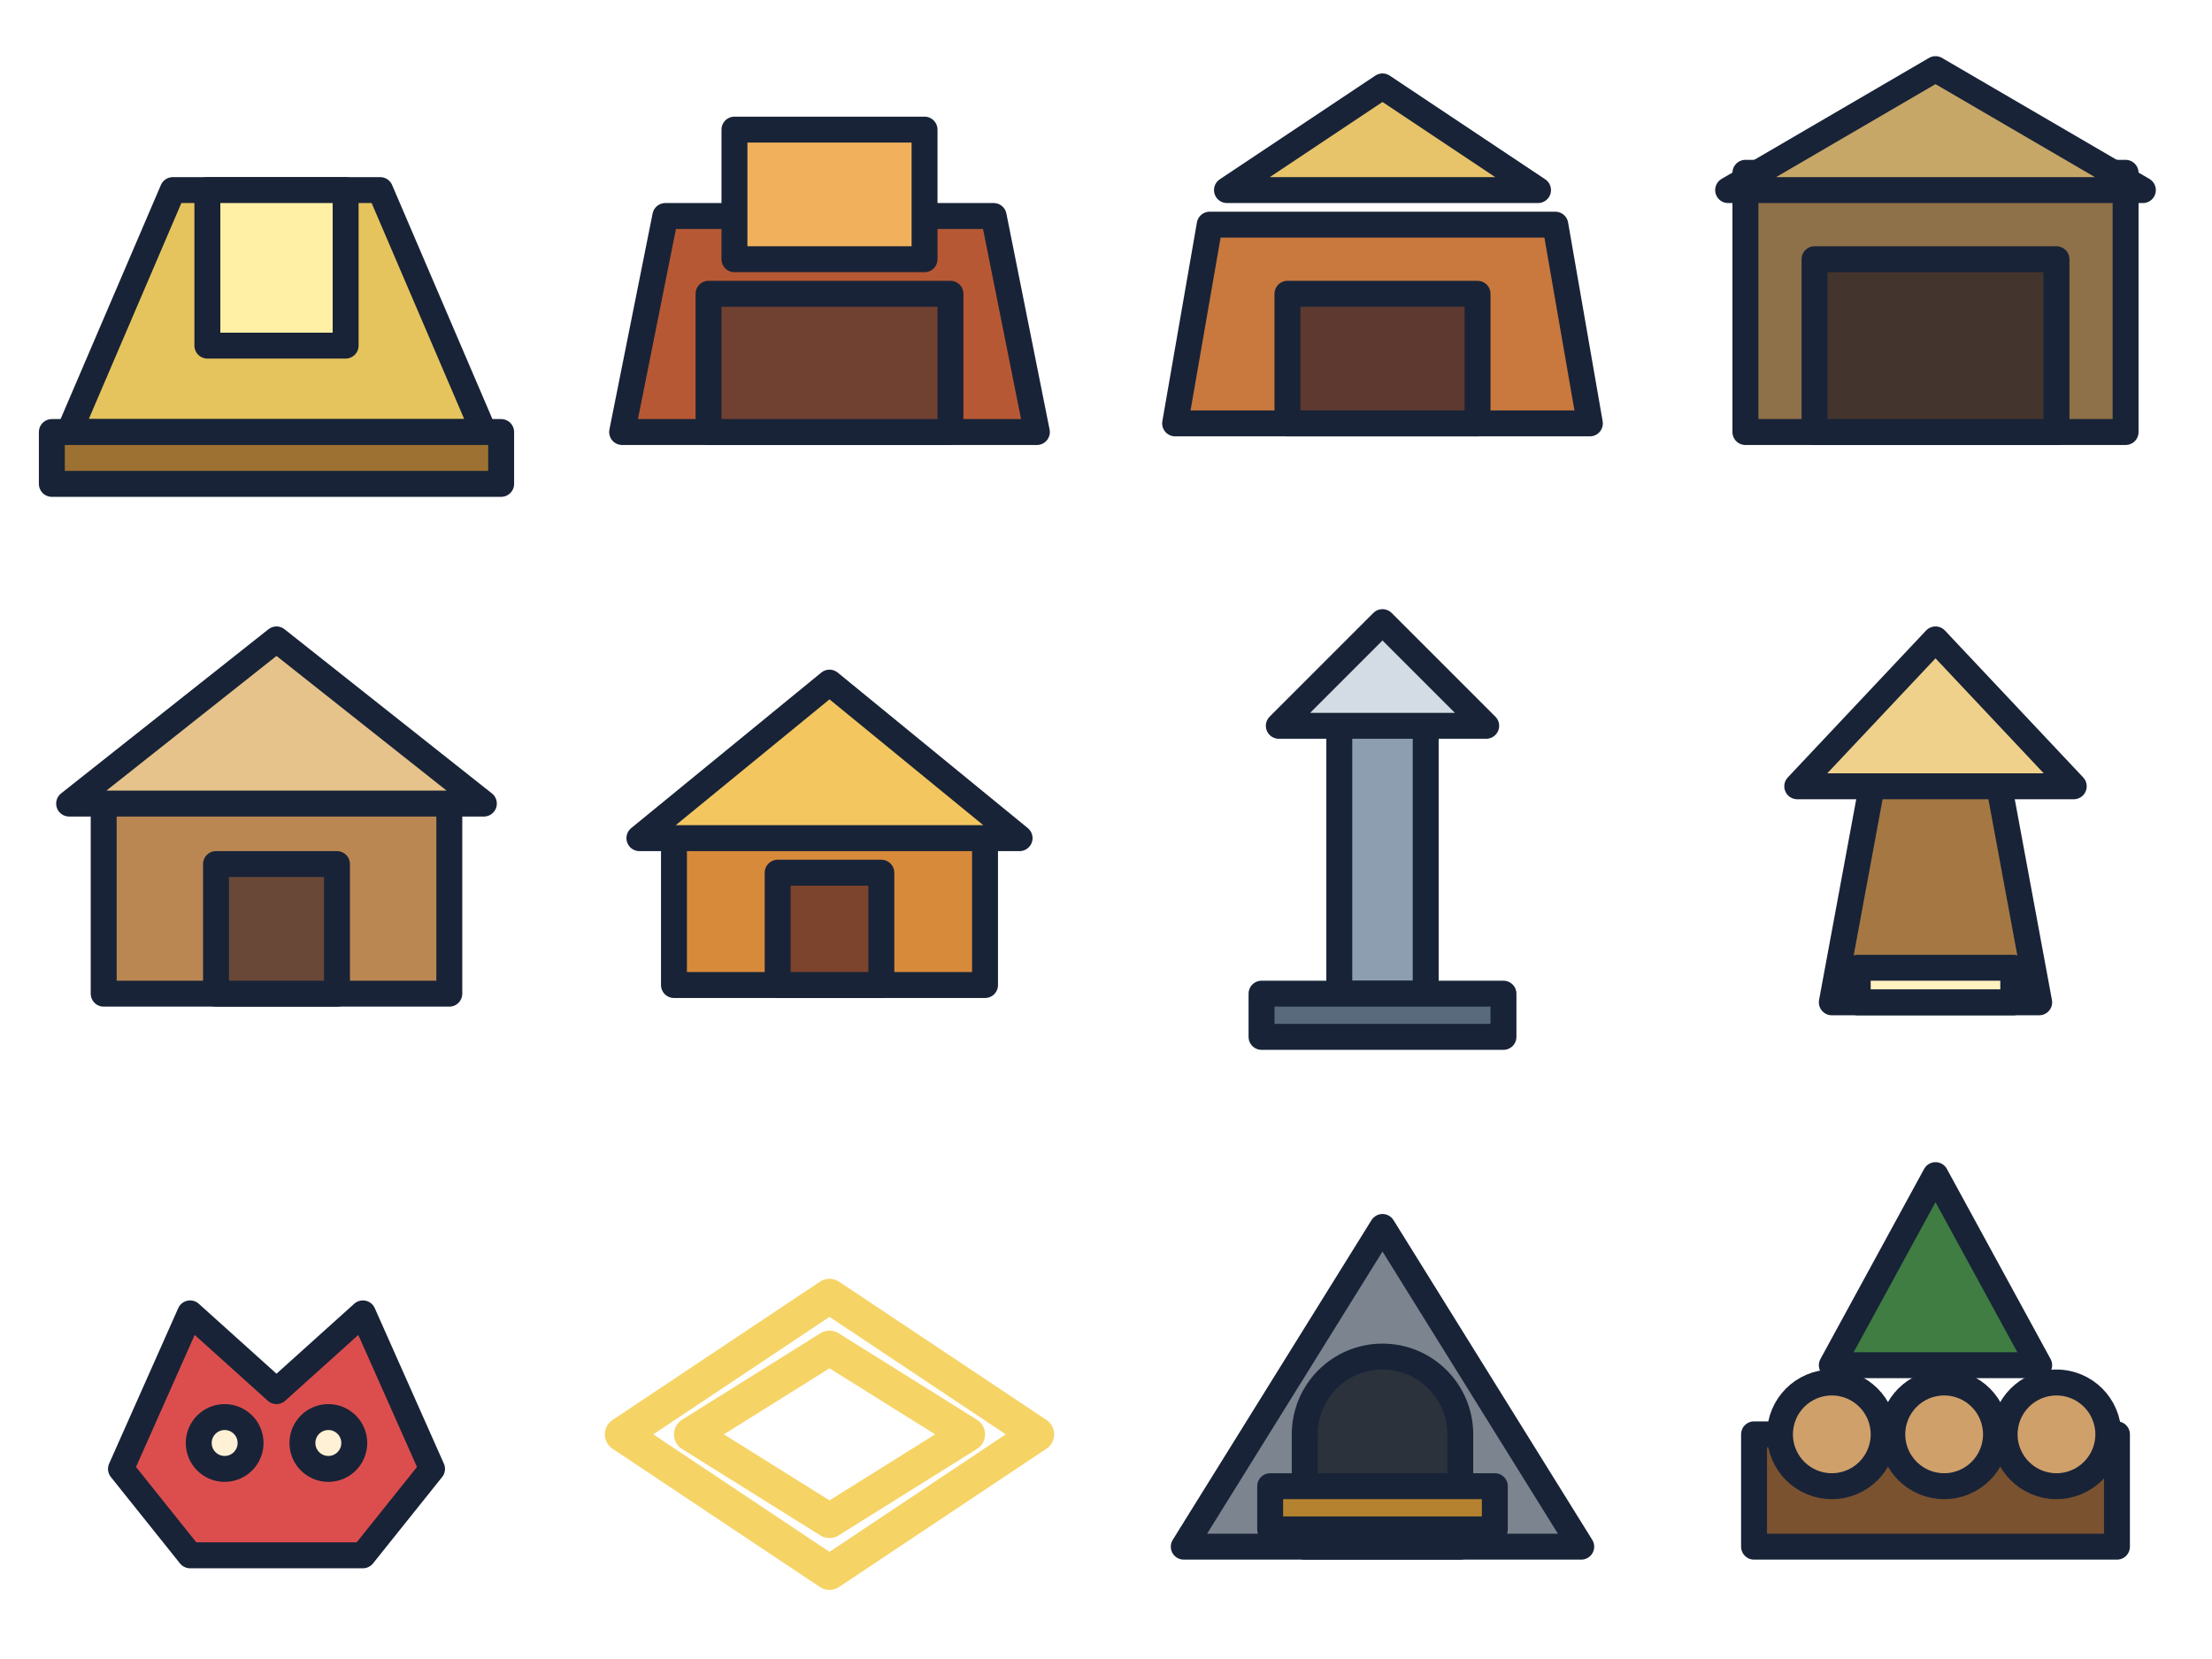
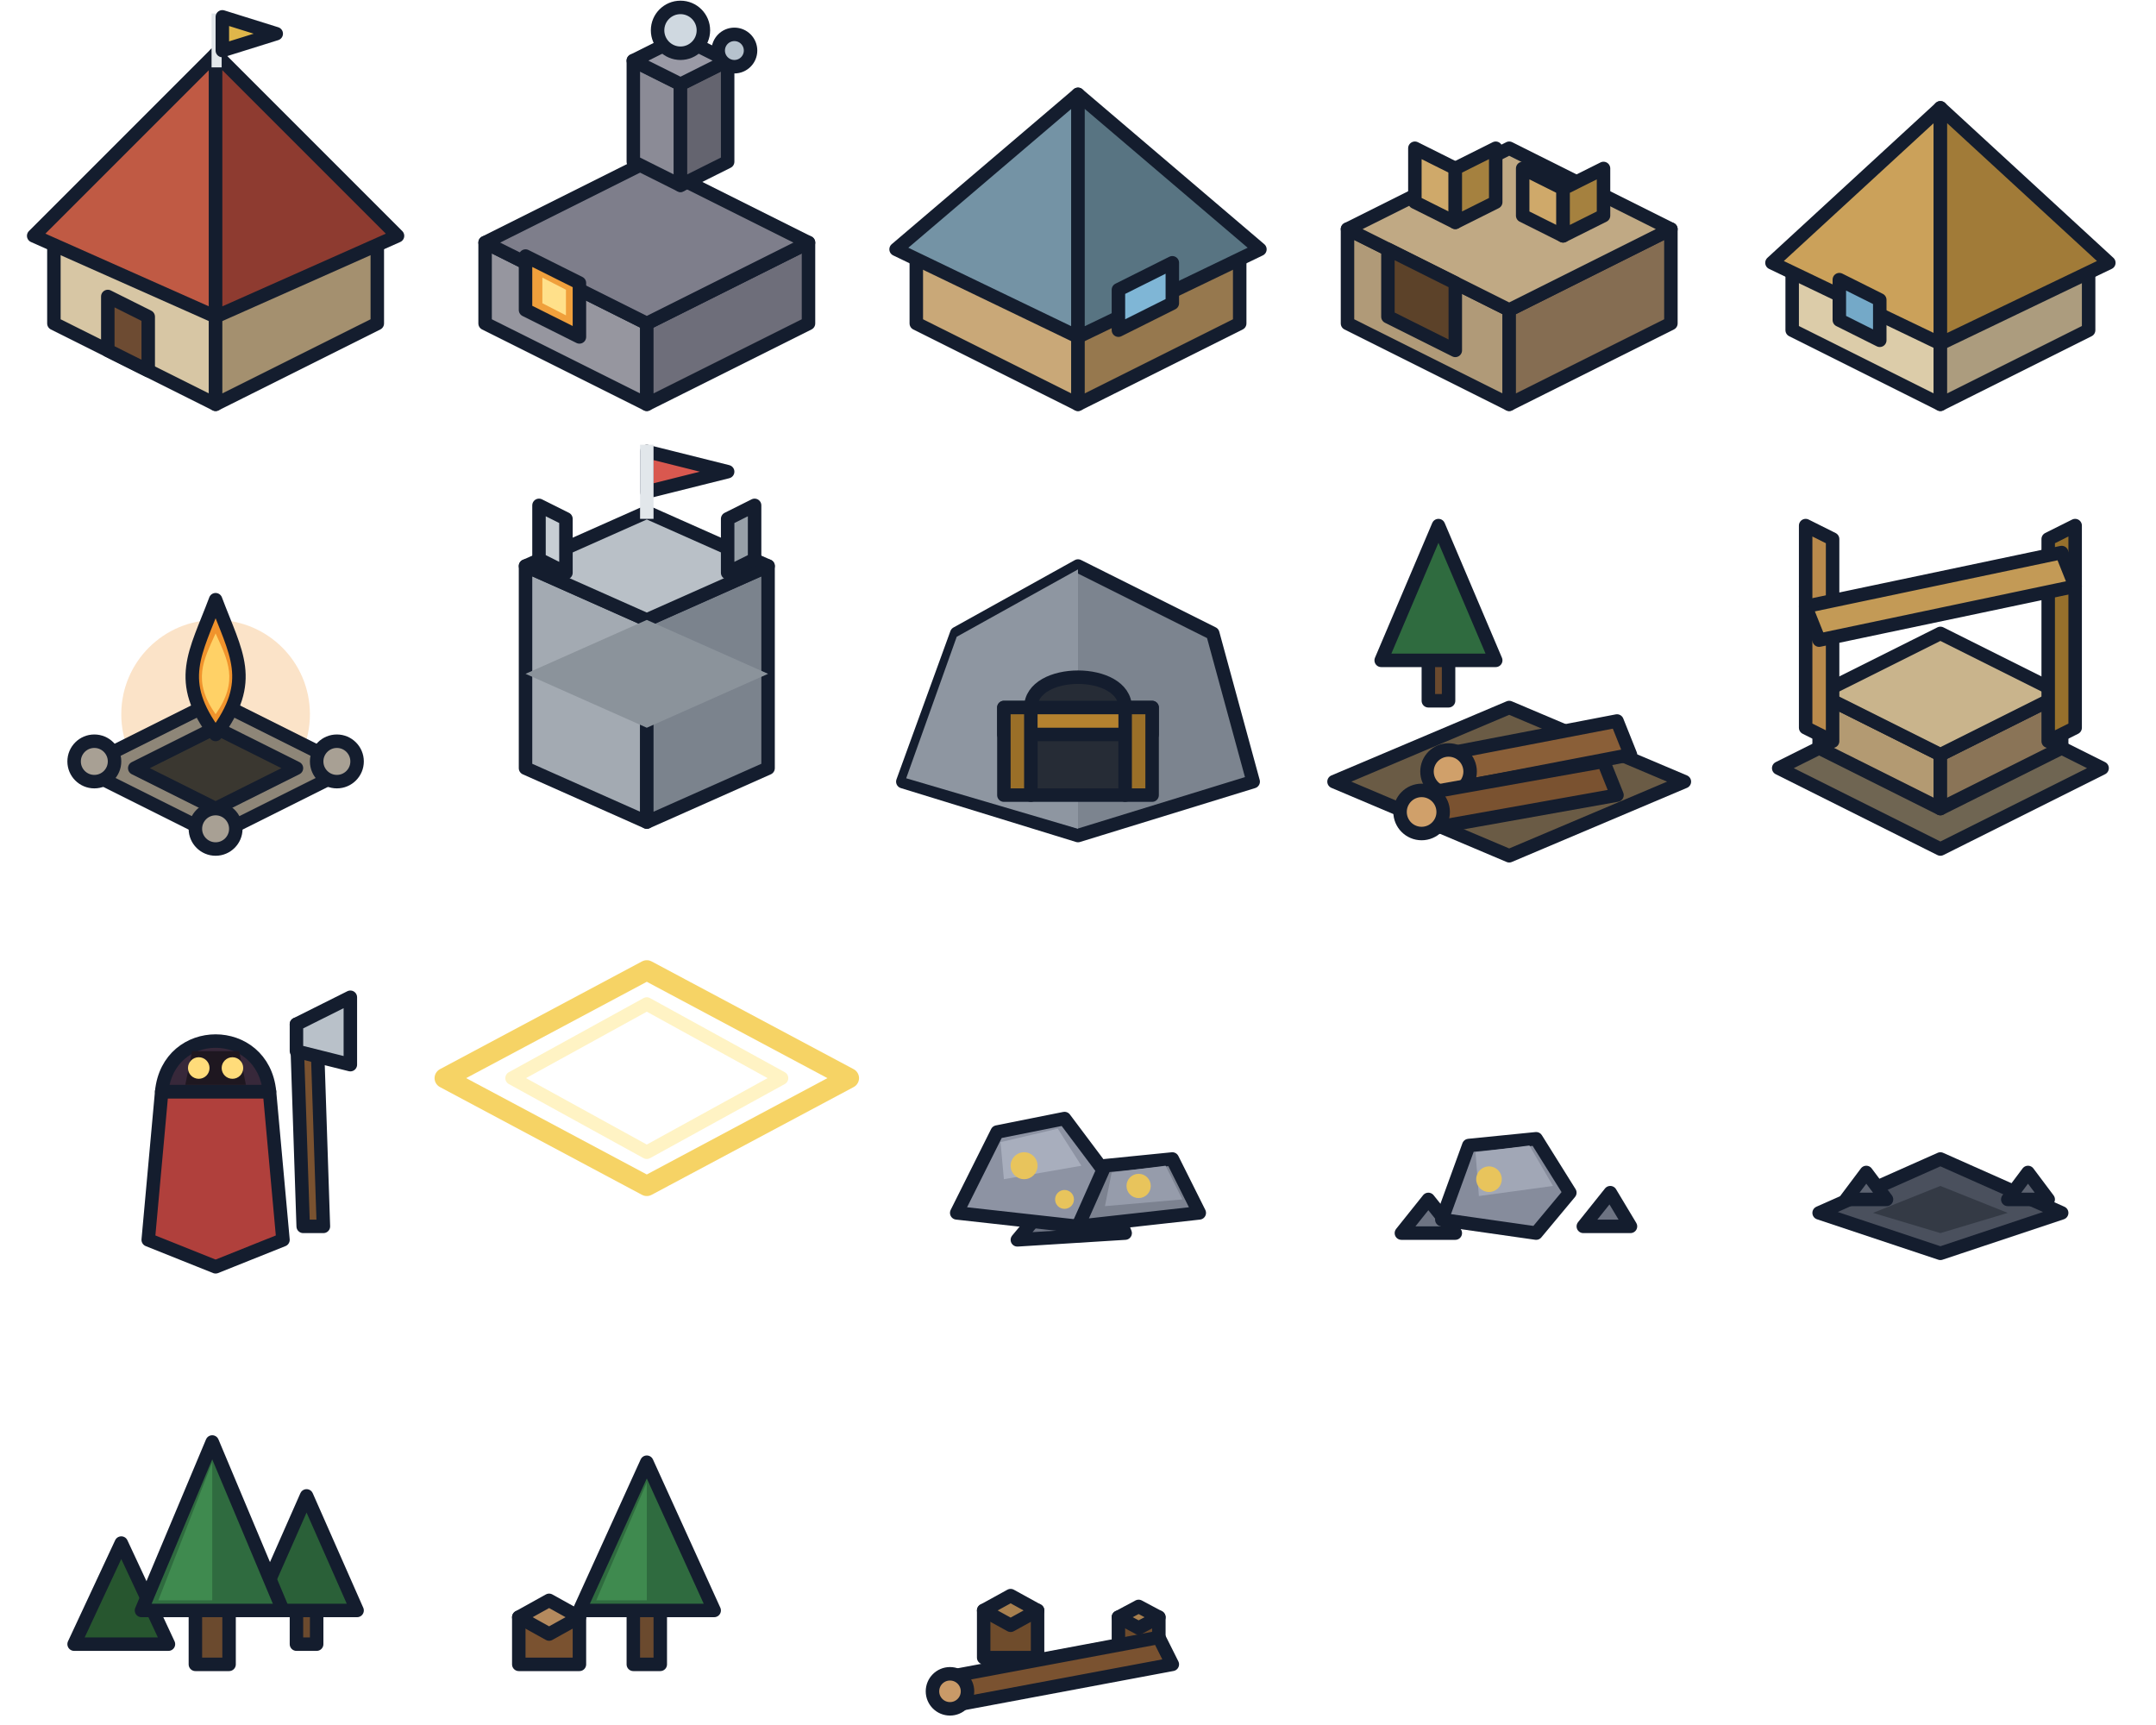
- <svg xmlns="http://www.w3.org/2000/svg" width="256" height="192" viewBox="0 0 256 192">
-   <g stroke="#182337" stroke-width="3" stroke-linejoin="round">
+ <svg xmlns="http://www.w3.org/2000/svg" width="640" height="512" viewBox="0 0 320 256">
+   <g stroke="#141d2e" stroke-width="2" stroke-linejoin="round" stroke-linecap="round">
    <g transform="translate(0 0)">
-       <path fill="#e6c45d" d="M8 50 20 22h24l12 28Z" />
-       <path fill="#fff0a5" d="M24 22h16v18H24z" />
-       <path fill="#9c7131" d="M6 50h52v6H6z" />
+       <path fill="#d7c6a4" d="M8 48 32 60 32 46 8 34Z" />
+       <path fill="#a4906f" d="M32 60 56 48 56 34 32 46Z" />
+       <path fill="#6d4b32" d="M16 52 22 55 22 47 16 44Z" />
+       <path fill="#c05a44" d="M5 35 32 47 32 8Z" />
+       <path fill="#8e3b30" d="M32 47 59 35 32 8Z" />
+       <path fill="#e2e7eb" stroke="none" d="M31.4 2 32.9 2 32.9 10 31.4 10Z" />
+       <path fill="#e0b64a" d="M33 2.5 41 5 33 7.5Z" />
    </g>
    <g transform="translate(64 0)">
-       <path fill="#b75835" d="M8 50 13 25h38l5 25Z" />
-       <path fill="#f1b15c" d="M21 15h22v15H21z" />
-       <path fill="#704031" d="M18 34h28v16H18z" />
+       <path fill="#96969f" d="M8 48 32 60 32 48 8 36Z" />
+       <path fill="#6e6e7a" d="M32 60 56 48 56 36 32 48Z" />
+       <path fill="#7e7e8b" d="M8 36 32 24 56 36 32 48Z" />
+       <path fill="#8b8b96" d="M30 24 37 27.5 37 12.5 30 9Z" />
+       <path fill="#64646f" d="M37 27.5 44 24 44 9 37 12.5Z" />
+       <path fill="#9a9aa6" d="M30 9 37 5.5 44 9 37 12.5Z" />
+       <circle fill="#cfd8e0" cx="37" cy="4.5" r="3.4" />
+       <circle fill="#b6c2cd" cx="45" cy="7.5" r="2.4" />
+       <path fill="#f0a03c" d="M14 46 22 50 22 42 14 38Z" />
+       <path fill="#ffe08a" stroke="none" d="M16.5 45 20 46.8 20 43 16.5 41.2Z" />
    </g>
    <g transform="translate(128 0)">
-       <path fill="#c9783e" d="M8 49 12 26h40l4 23Z" />
-       <path fill="#e7c36a" d="M14 22 32 10l18 12Z" />
-       <path fill="#5d3930" d="M21 34h22v15H21z" />
+       <path fill="#c9a878" d="M8 48 32 60 32 48 8 36Z" />
+       <path fill="#96784e" d="M32 60 56 48 56 36 32 48Z" />
+       <path fill="#7493a5" d="M5 37 32 50 32 14Z" />
+       <path fill="#587482" d="M32 50 59 37 32 14Z" />
+       <path fill="#7fb6d6" d="M38 49 46 45 46 39 38 43Z" />
    </g>
    <g transform="translate(192 0)">
-       <path fill="#8e7049" d="M10 50V20h44v30Z" />
-       <path fill="#c7a768" d="M8 22 32 8l24 14Z" />
-       <path fill="#43342d" d="M18 30h28v20H18z" />
+       <path fill="#b09a78" d="M8 48 32 60 32 46 8 34Z" />
+       <path fill="#856d52" d="M32 60 56 48 56 34 32 46Z" />
+       <path fill="#c0a984" d="M8 34 32 22 56 34 32 46Z" />
+       <path fill="#5c4229" d="M14 47 24 52 24 42 14 37Z" />
+       <path fill="#cfa96a" d="M18 30 24 33 24 25 18 22Z" />
+       <path fill="#a5813f" d="M24 33 30 30 30 22 24 25Z" />
+       <path fill="#cfa96a" d="M34 32 40 35 40 28 34 25Z" />
+       <path fill="#a5813f" d="M40 35 46 32 46 25 40 28Z" />
+     </g>
+     <g transform="translate(256 0)">
+       <path fill="#dccca9" d="M10 49 32 60 32 49 10 38Z" />
+       <path fill="#ac9c7e" d="M32 60 54 49 54 38 32 49Z" />
+       <path fill="#cba15a" d="M7 39 32 51 32 16Z" />
+       <path fill="#a17b38" d="M32 51 57 39 32 16Z" />
+       <path fill="#74a9c8" d="M17 47.5 23 50.5 23 44.5 17 41.5Z" />
    </g>
    <g transform="translate(0 64)">
-       <path fill="#ba8753" d="M12 51V27l20-14 20 14v24Z" />
-       <path fill="#e6c38a" d="M8 29 32 10l24 19Z" />
-       <path fill="#6a4837" d="M25 36h14v15H25z" />
+       <circle fill="#f0932c" opacity=".26" stroke="none" cx="32" cy="42" r="14" />
+       <path fill="#8e8678" d="M12 50 32 60 52 50 32 40Z" />
+       <path fill="#3a3730" d="M20 50 32 56 44 50 32 44Z" />
+       <path fill="#f0932c" d="M32 45c-6-8-3-12 0-20 3 8 6 12 0 20Z" />
+       <path fill="#ffd166" stroke="none" d="M32 42c-3.5-5-1.8-8 0-12 1.8 4 3.5 7 0 12Z" />
+       <circle fill="#a8a094" cx="14" cy="49" r="3" />
+       <circle fill="#a8a094" cx="50" cy="49" r="3" />
+       <circle fill="#a8a094" cx="32" cy="59" r="3" />
    </g>
    <g transform="translate(64 64)">
-       <path fill="#d88a3b" d="M14 50V31h36v19Z" />
-       <path fill="#f3c65f" d="M10 33 32 15l22 18Z" />
-       <path fill="#7c432d" d="M26 37h12v13H26z" />
+       <path fill="#a3aab2" d="M14 50 32 58 32 28 14 20Z" />
+       <path fill="#7b838d" d="M32 58 50 50 50 20 32 28Z" />
+       <path fill="#b9c0c7" d="M14 20 32 12 50 20 32 28Z" />
+       <path fill="#8b939b" stroke="none" d="M14 36 32 44 50 36 32 28Z" />
+       <path fill="#c7ced4" d="M16 19 20 21 20 13 16 11Z" />
+       <path fill="#97a0a8" d="M44 21 48 19 48 11 44 13Z" />
+       <path fill="#d9584f" d="M32 3 44 6 32 9Z" />
+       <path fill="#e2e7eb" stroke="none" d="M31 2 33 2 33 13 31 13Z" />
    </g>
    <g transform="translate(128 64)">
-       <path fill="#8d9eb0" d="M27 51V16h10v35Z" />
-       <path fill="#d3dce5" d="M20 20 32 8l12 12Z" />
-       <path fill="#596a7c" d="M18 51h28v5H18z" />
+       <path fill="#7c848f" d="M6 52 14 30 32 20 52 30 58 52 32 60Z" />
+       <path fill="#8e96a1" stroke="none" d="M14 30.5 32 20.5 32 59 6.5 51.5Z" />
+       <path fill="#262c36" d="M25 54V41c0-6 14-6 14 0v13Z" />
+       <path fill="#b5822f" d="M21 41h22v4H21Z" />
+       <path fill="#9a6f28" d="M21 54h4V41h-4Zm18 0h4V41h-4Z" />
    </g>
    <g transform="translate(192 64)">
-       <path fill="#a57843" d="M20 52 25 25h14l5 27Z" />
-       <path fill="#efd18b" d="M16 27 32 10l16 17Z" />
-       <path fill="#fff2bf" d="M23 48h18v4H23z" />
+       <path fill="#6a5b45" d="M6 52 32 63 58 52 32 41Z" />
+       <path fill="#6b4a2e" d="M20 40h3v-8h-3Z" />
+       <path fill="#2f6b3f" d="M21.5 34 13 34 21.5 14 30 34Z" />
+       <path fill="#8a5f38" d="M22 48 48 43 50 48 24 53Z" />
+       <circle fill="#d0a06a" cx="23" cy="50.5" r="3.2" />
+       <path fill="#7a5230" d="M18 54 46 49 48 54 20 59Z" />
+       <circle fill="#d0a06a" cx="19" cy="56.5" r="3.2" />
+     </g>
+     <g transform="translate(256 64)">
+       <path fill="#6f6552" d="M8 50 32 62 56 50 32 38Z" />
+       <path fill="#b39a72" d="M14 47 32 56 32 48 14 39Z" />
+       <path fill="#8a7457" d="M32 56 50 47 50 39 32 48Z" />
+       <path fill="#c9b48c" d="M14 39 32 30 50 39 32 48Z" />
+       <path fill="#b98a4c" d="M12 44 16 46 16 16 12 14Z" />
+       <path fill="#96702c" d="M48 46 52 44 52 14 48 16Z" />
+       <path fill="#c39a56" d="M12 26 50 18 52 23 14 31Z" />
    </g>
    <g transform="translate(0 128)">
-       <path fill="#dc4e4e" d="m14 42 8-18 10 9 10-9 8 18-8 10H22Z" />
-       <circle fill="#fff1d6" cx="26" cy="39" r="3" />
-       <circle fill="#fff1d6" cx="38" cy="39" r="3" />
+       <path fill="#7a5230" d="M45 54h3l-1-30h-3Z" />
+       <path fill="#b9c1c9" d="M44 24 52 20 52 30 44 28Z" />
+       <path fill="#b0403c" d="M22 56 32 60 42 56 40 34 24 34Z" />
+       <path fill="#37283a" d="M24 34c1-10 15-10 16 0Z" />
+       <path fill="#1e1720" stroke="none" d="M27.5 33 36.5 33 35.5 28 28.5 28Z" />
+       <circle fill="#ffdc7a" stroke="none" cx="29.5" cy="30.5" r="1.6" />
+       <circle fill="#ffdc7a" stroke="none" cx="34.5" cy="30.5" r="1.6" />
    </g>
-     <g transform="translate(64 128)" fill="none" stroke="#f6d365" stroke-width="4">
-       <path d="m8 38 24-16 24 16-24 16Z" />
-       <path d="m16 38 16-10 16 10-16 10Z" />
+     <g transform="translate(64 128)" fill="none">
+       <path stroke="#f6d365" stroke-width="3" d="M2 32 32 16 62 32 32 48Z" />
+       <path stroke="#fff3c4" stroke-width="2" d="M12 32 32 21 52 32 32 43Z" />
    </g>
    <g transform="translate(128 128)">
-       <path fill="#7c848f" d="M9 51 32 14l23 37Z" />
-       <path fill="#2b323c" d="M23 51V38a9 9 0 0 1 18 0v13Z" />
-       <path fill="#b5822f" d="M19 44h26v5H19z" />
+       <path fill="#6d7382" d="M23 56 28 50 37 50 39 55Z" />
+       <path fill="#8d93a3" d="M14 52 20 40 30 38 36 46 32 54Z" />
+       <path fill="#a8aebd" stroke="none" d="M20.5 41.5 29 39.5 32.5 45 21 47Z" />
+       <path fill="#7c8290" d="M32 54 36 45 46 44 50 52Z" />
+       <path fill="#969cab" stroke="none" d="M37 46 45 45 47.5 50 36 51Z" />
+       <circle fill="#e8c45c" stroke="none" cx="24" cy="45" r="2" />
+       <circle fill="#e8c45c" stroke="none" cx="41" cy="48" r="1.8" />
+       <circle fill="#e8c45c" stroke="none" cx="30" cy="50" r="1.4" />
    </g>
    <g transform="translate(192 128)">
-       <path fill="#3f7d43" d="M32 8 44 30H20Z" />
-       <path fill="#7a5230" d="M11 51V38h42v13Z" />
-       <circle fill="#d0a06a" cx="20" cy="38" r="6" />
-       <circle fill="#d0a06a" cx="33" cy="38" r="6" />
-       <circle fill="#d0a06a" cx="46" cy="38" r="6" />
+       <path fill="#6d7382" d="M16 55 20 50 24 55Z" />
+       <path fill="#6d7382" d="M43 54 47 49 50 54Z" />
+       <path fill="#868c9c" d="M22 53 26 42 36 41 41 49 36 55Z" />
+       <path fill="#a1a7b6" stroke="none" d="M27 43 35 42 38.5 48 27.5 49.5Z" />
+       <circle fill="#e8c45c" stroke="none" cx="29" cy="47" r="1.9" />
+     </g>
+     <g transform="translate(256 128)">
+       <path fill="#4a505d" d="M14 52 32 44 50 52 32 58Z" />
+       <path fill="#343a45" stroke="none" d="M22 52 32 48 42 52 32 55Z" />
+       <path fill="#5d6371" d="M18 50 21 46 24 50Z" />
+       <path fill="#5d6371" d="M42 50 45 46 48 50Z" />
+     </g>
+     <g transform="translate(0 192)">
+       <path fill="#27562f" d="M18 52 11 52 18 37 25 52Z" />
+       <path fill="#6b4a2e" d="M44 52h3v-6h-3Z" />
+       <path fill="#2a6038" d="M45.5 47 38 47 45.5 30 53 47Z" />
+       <path fill="#6b4a2e" d="M29 55h5V45h-5Z" />
+       <path fill="#2f6b3f" d="M31.5 47 21 47 31.5 22 42 47Z" />
+       <path fill="#3f8a4f" stroke="none" d="M31.5 25 31.5 45.5 23.5 45.5Z" />
+     </g>
+     <g transform="translate(64 192)">
+       <path fill="#7a5230" d="M13 55h9v-7h-9Z" />
+       <path fill="#b48a5e" d="M13 48 17.5 45.5 22 48 17.5 50.5Z" />
+       <path fill="#6b4a2e" d="M30 55h4V45h-4Z" />
+       <path fill="#2f6b3f" d="M32 47 22 47 32 25 42 47Z" />
+       <path fill="#3f8a4f" stroke="none" d="M32 28 32 45.5 24.5 45.5Z" />
+     </g>
+     <g transform="translate(128 192)">
+       <path fill="#6f4c2c" d="M18 54h8v-7h-8Z" />
+       <path fill="#a8804f" d="M18 47 22 44.8 26 47 22 49.2Z" />
+       <path fill="#6f4c2c" d="M38 53h6v-5h-6Z" />
+       <path fill="#a8804f" d="M38 48 41 46.4 44 48 41 49.6Z" />
+       <path fill="#7a5230" d="M12 57 44 51 46 55 14 61Z" />
+       <circle fill="#c99a68" cx="13" cy="59" r="2.6" />
    </g>
  </g>
</svg>
